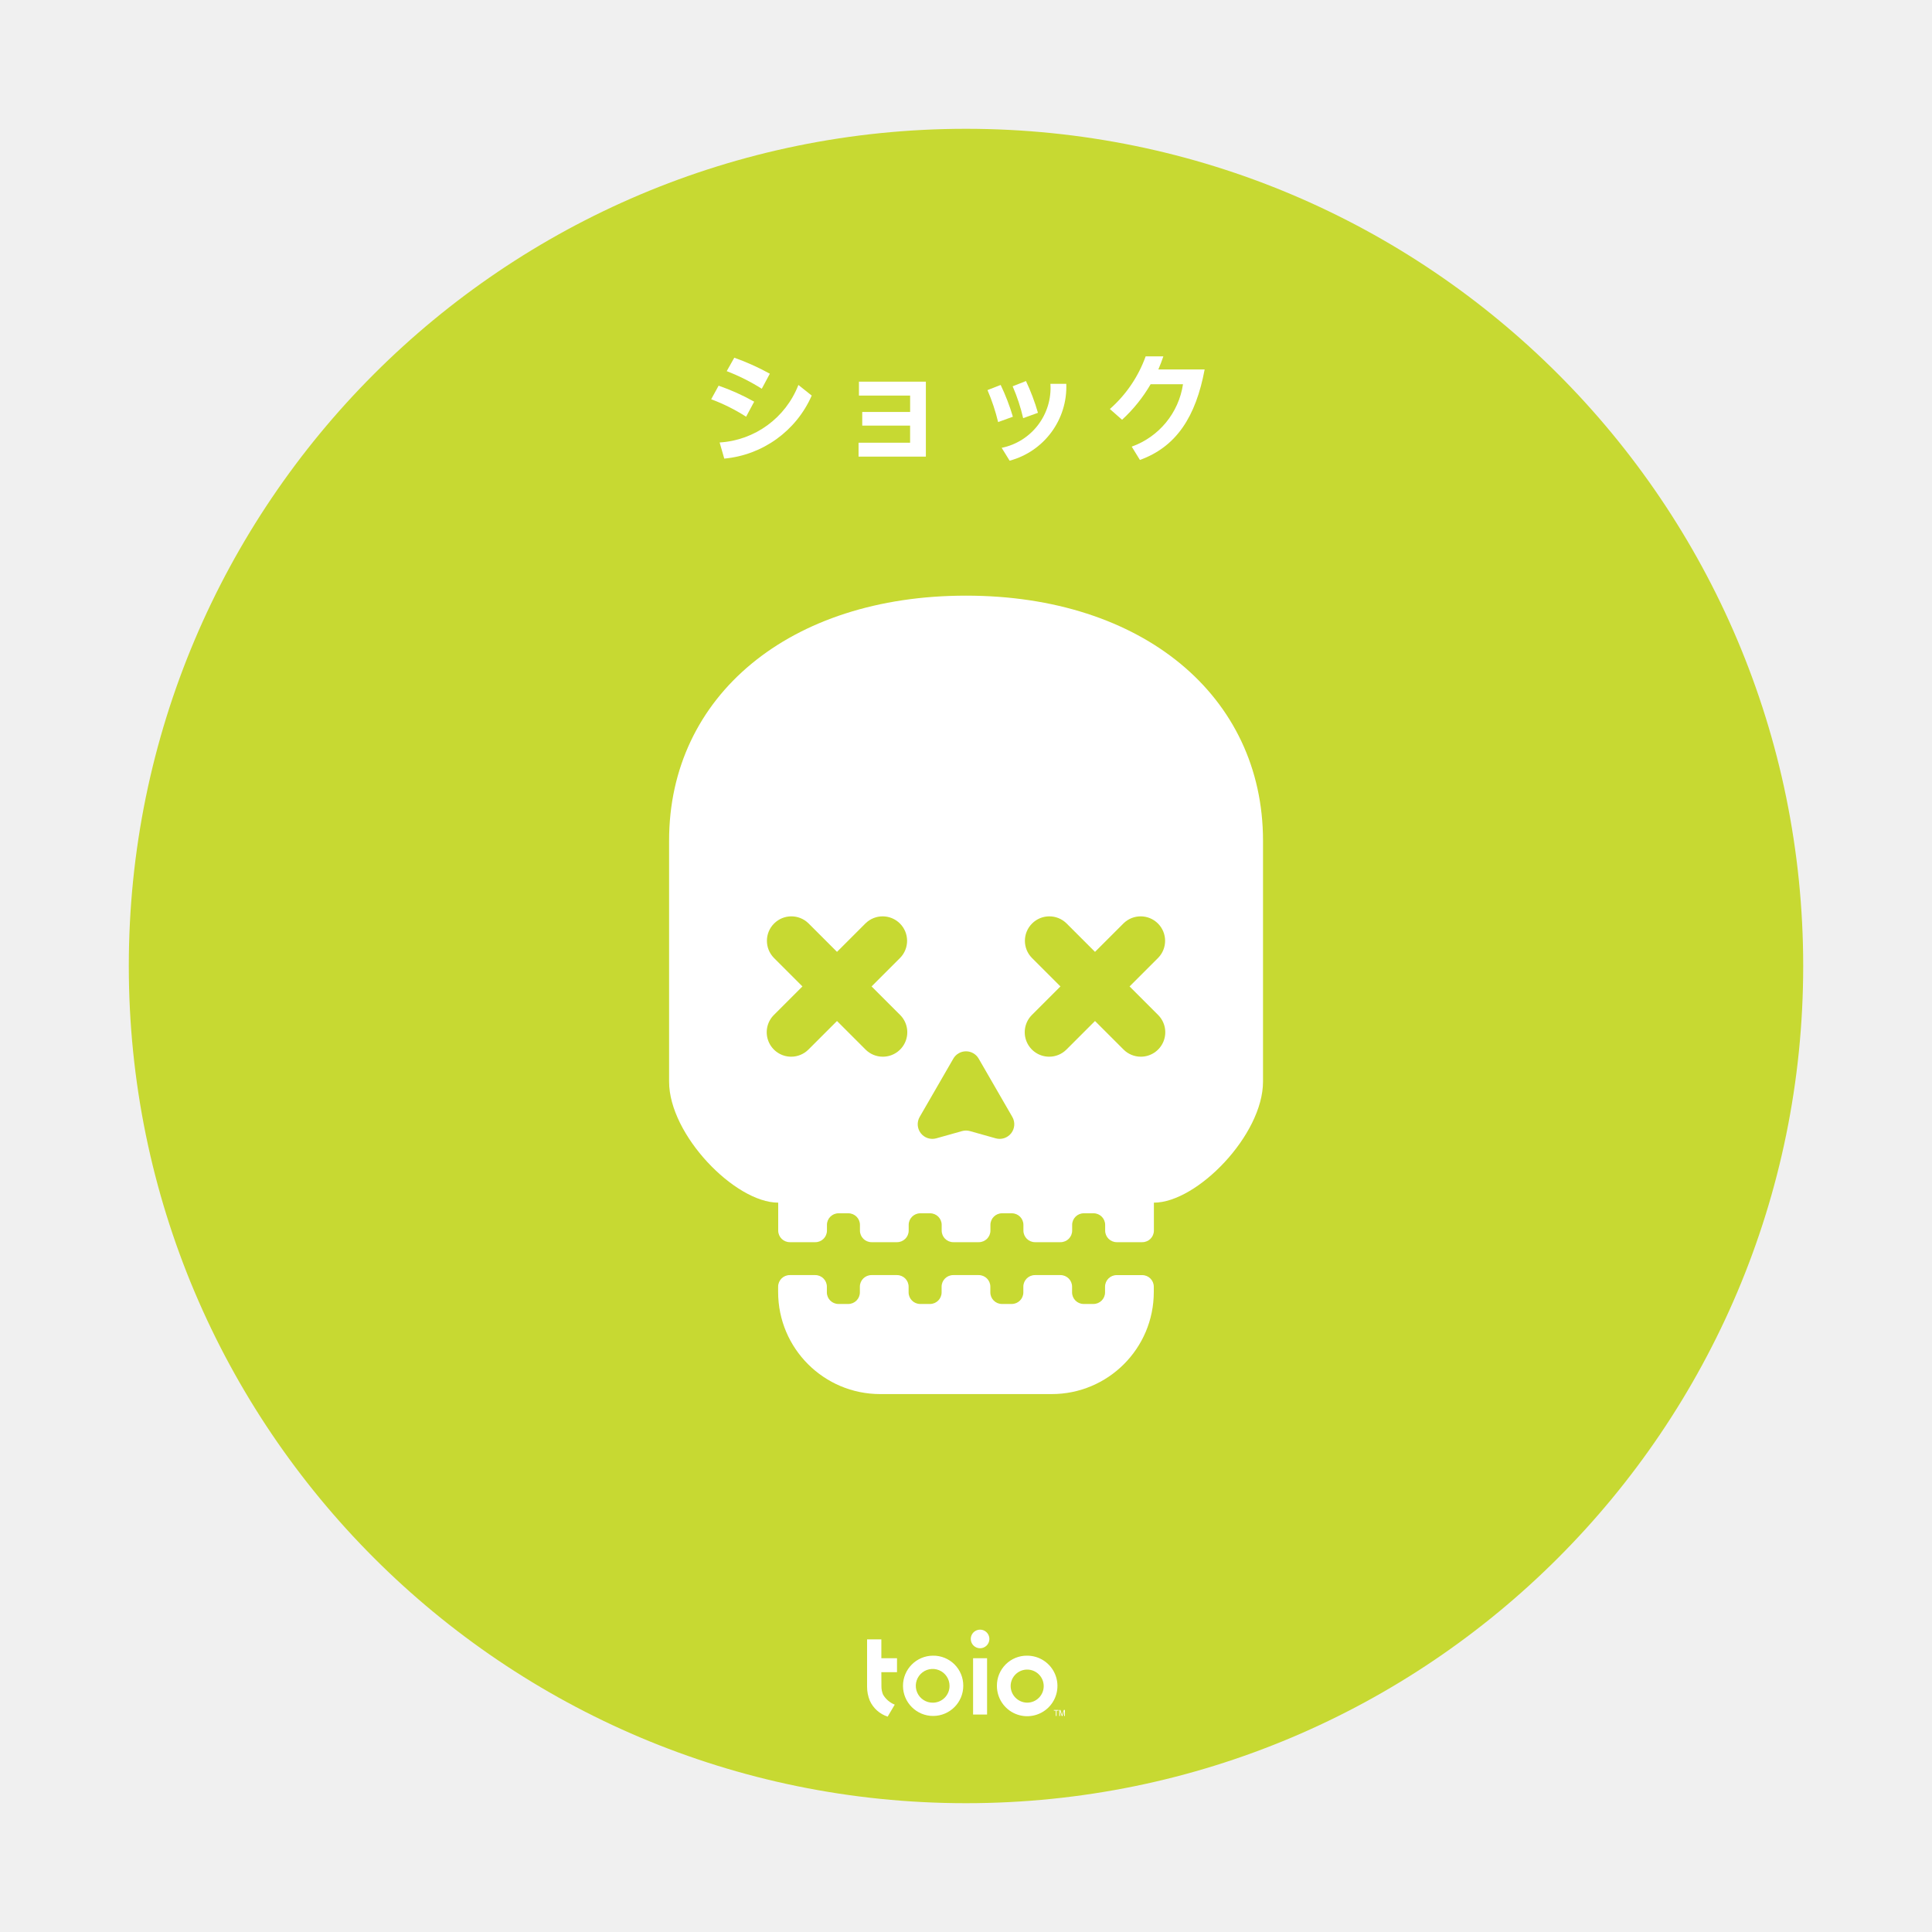
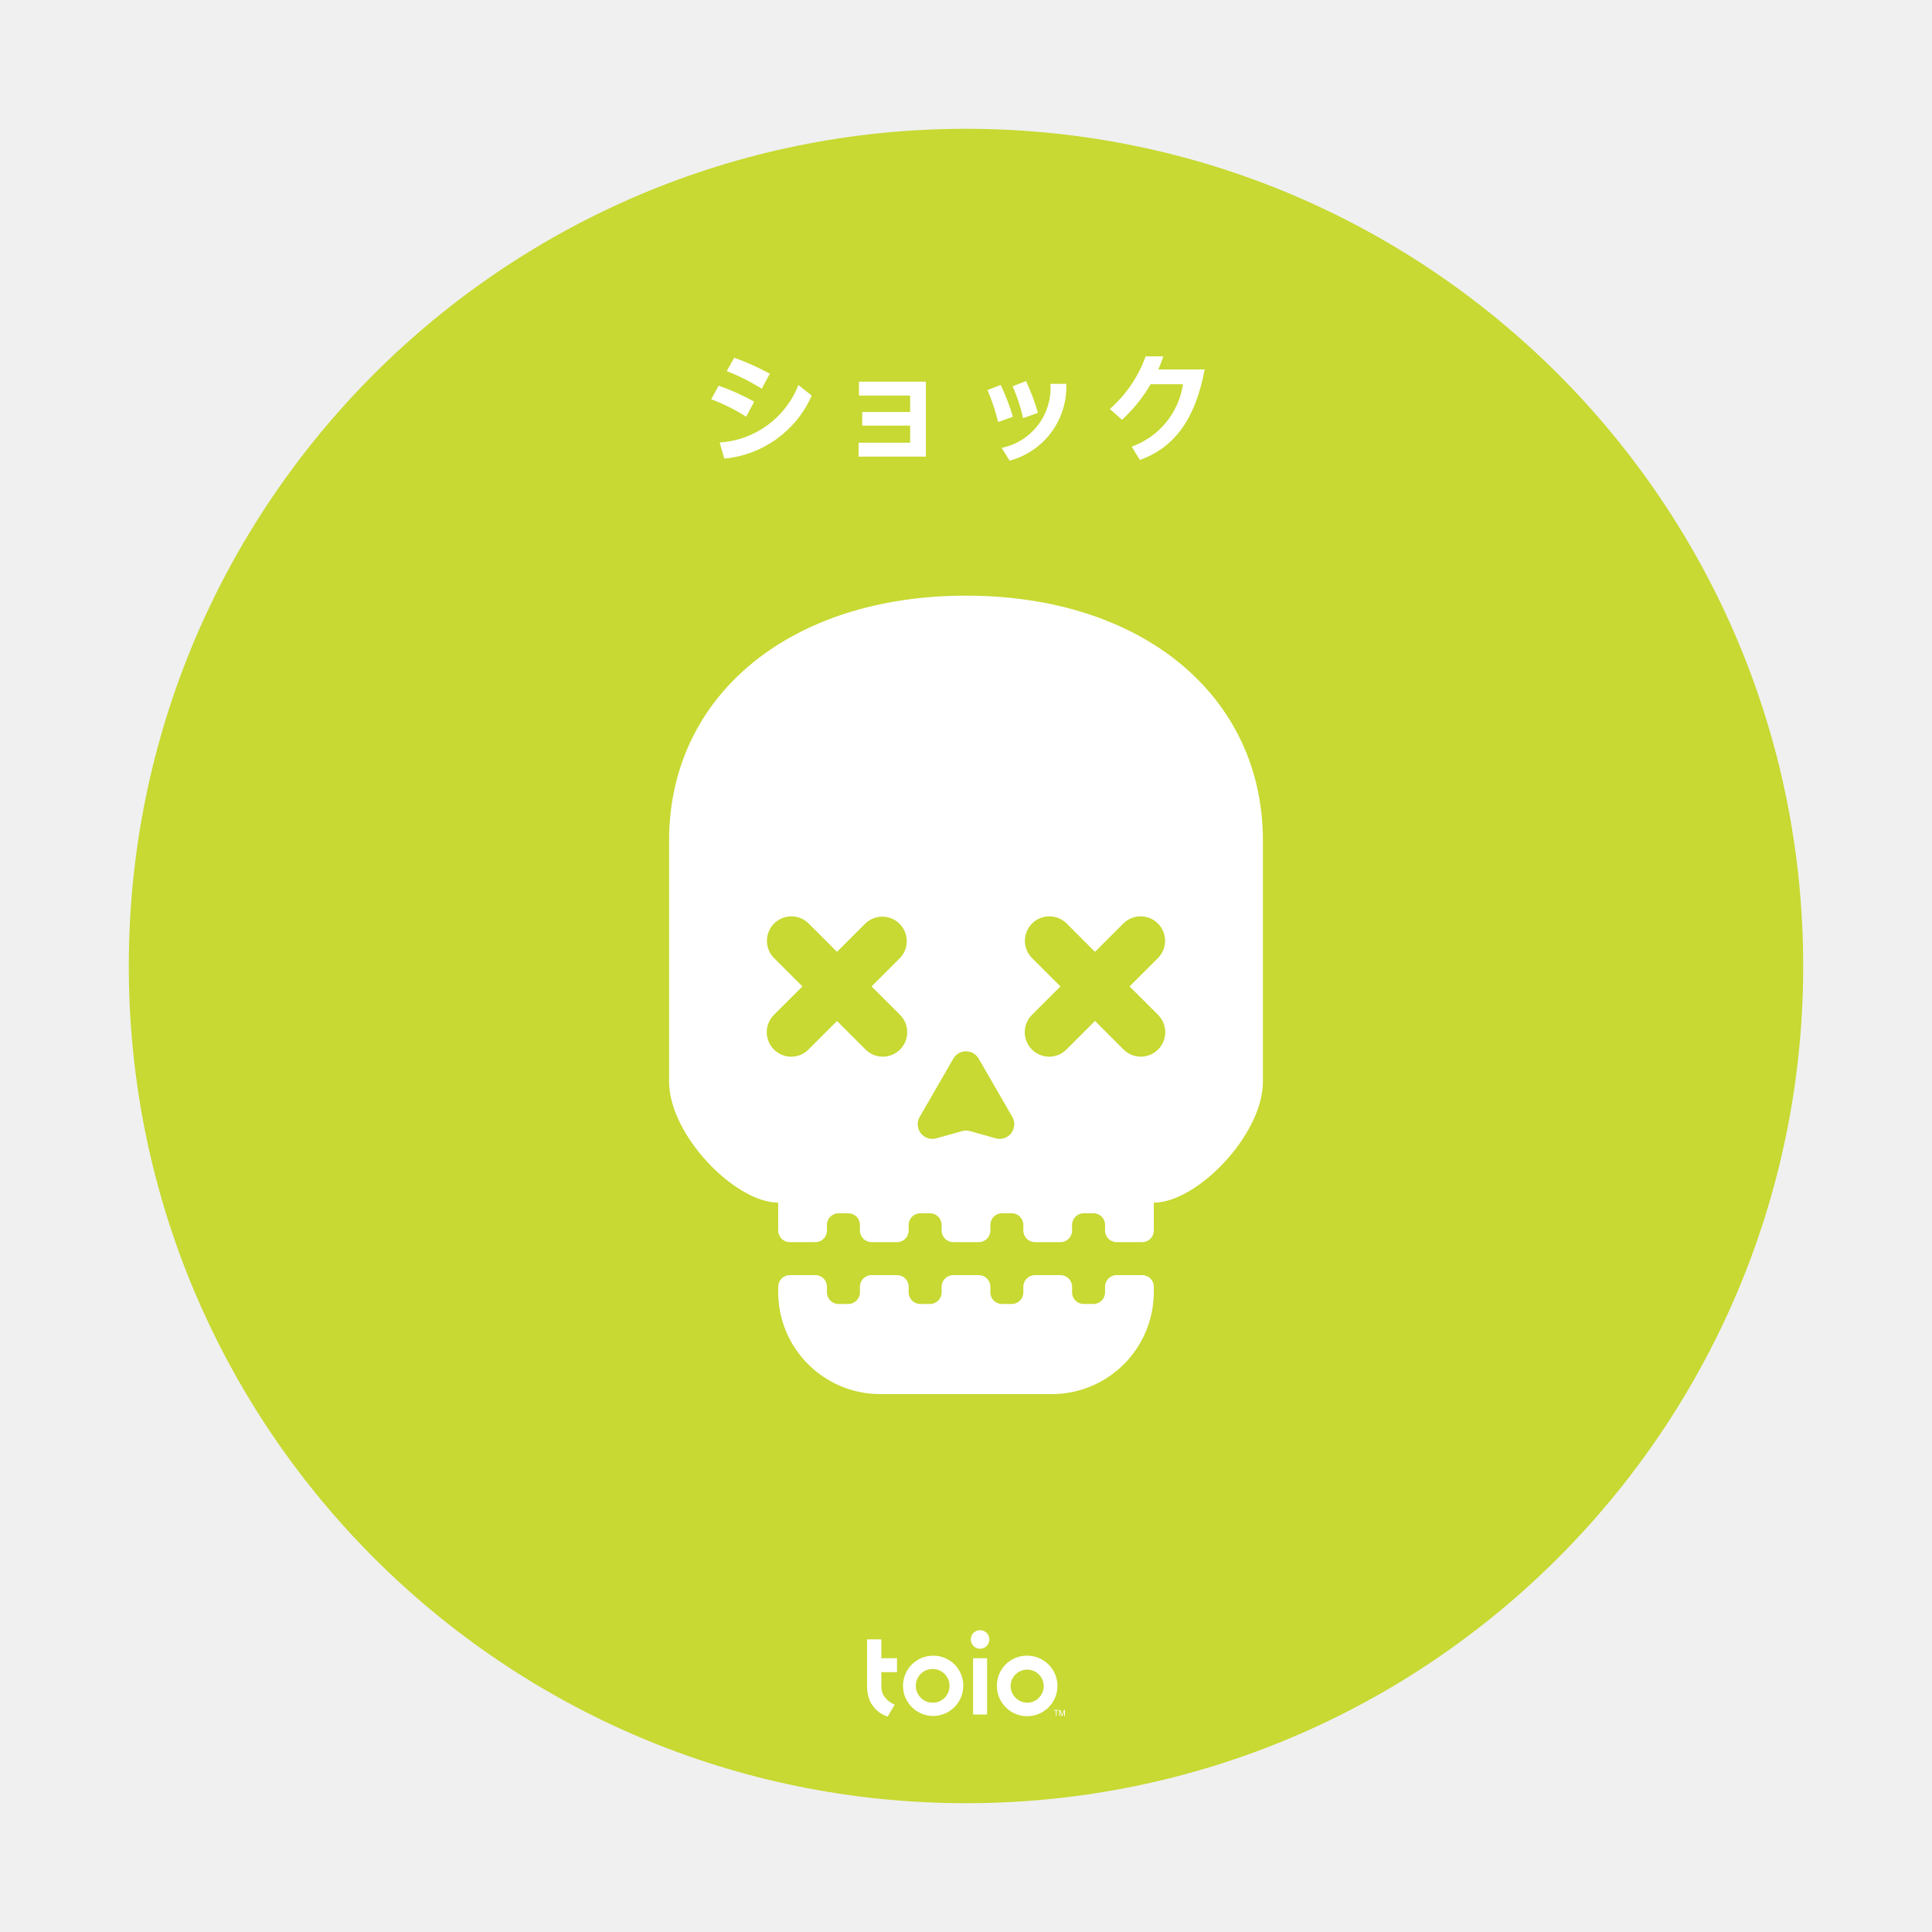
<svg xmlns="http://www.w3.org/2000/svg" viewBox="0 0 75 75">
  <defs>
-     <style>.cls-1{fill:none;}.cls-2{fill:#c7d932;}.cls-3{fill:#fff;}</style>
+     <style>.cls-2{fill:#c7d932}.cls-3{fill:#fff}</style>
  </defs>
  <g id="レイヤー_2" data-name="レイヤー 2">
    <g id="レイヤー_2-2" data-name="レイヤー 2">
      <g id="CIRCLE">
-         <circle class="cls-1" cx="37.5" cy="37.5" r="37.5" />
-         <path class="cls-2" d="M5,37.5a32.5,32.5,0,1,1,32.5,32.5,32.5,32.5,0,0,1-32.5-32.5Z" />
+         <circle cx="37.5" cy="37.5" r="37.5" fill="none" />
+         <path class="cls-2" d="M5 37.5A32.5 32.5 0 1137.5 70 32.5 32.5 0 015 37.5z" />
      </g>
-       <path class="cls-3" d="M28.964,16.177a7.095,7.095,0,0,0-1.356-.678l.289-.527a8.474,8.474,0,0,1,1.38.621ZM28.116,17.803l-.18-.626a3.511,3.511,0,0,0,3.058-2.233l.517.412A4.122,4.122,0,0,1,28.116,17.803Zm1.456-2.712a7.756,7.756,0,0,0-1.361-.683l.294-.522a9.346,9.346,0,0,1,1.38.621Z" />
-       <path class="cls-3" d="M33.472,16.523v-.531h1.859v-.635H33.344v-.541h2.598v2.911H33.329v-.541h2.001v-.664Z" />
-       <path class="cls-3" d="M38.747,16.385a7.736,7.736,0,0,0-.413-1.242l.512-.199a8.369,8.369,0,0,1,.474,1.233Zm.446,1.498-.308-.498a2.374,2.374,0,0,0,1.892-2.484h.616A2.97,2.97,0,0,1,39.193,17.884Zm.526-1.65a7.08,7.08,0,0,0-.408-1.237l.517-.204A8.26,8.26,0,0,1,40.293,16.025Z" />
-       <path class="cls-3" d="M44.967,14.342h1.797c-.341,1.83-1.095,3.001-2.513,3.513l-.318-.517a3.051,3.051,0,0,0,1.991-2.423H44.668a5.902,5.902,0,0,1-1.109,1.38l-.474-.417a4.965,4.965,0,0,0,1.389-2.044H45.161C45.104,14.005,45.038,14.176,44.967,14.342Z" />
-       <path class="cls-3" d="M42.449,50.62h-.381a.45.45,0,0,1-.45-.45v-.221a.45.45,0,0,0-.45-.45h-.992a.45.45,0,0,0-.45.45v.221a.45.45,0,0,1-.45.45h-.381a.45.45,0,0,1-.45-.45v-.221a.45.45,0,0,0-.45-.45h-.992a.45.45,0,0,0-.45.45v.221a.45.45,0,0,1-.45.45h-.381a.45.45,0,0,1-.45-.45v-.221a.45.45,0,0,0-.45-.45h-.992a.45.45,0,0,0-.45.45v.221a.45.45,0,0,1-.45.45h-.381a.45.45,0,0,1-.45-.45v-.221a.45.45,0,0,0-.45-.45h-.992a.45.45,0,0,0-.45.45v.207a3.962,3.962,0,0,0,3.962,3.962h6.655A3.962,3.962,0,0,0,44.79,50.157v-.207a.45.45,0,0,0-.45-.45h-.992a.45.45,0,0,0-.45.45v.221A.45.45,0,0,1,42.449,50.62ZM37.5,23.123c-6.847,0-11.526,3.891-11.526,9.507v9.359c0,2.069,2.561,4.698,4.236,4.698v1.084a.45.45,0,0,0,.45.45h.992a.45.45,0,0,0,.45-.45v-.221a.45.45,0,0,1,.45-.45h.381a.45.45,0,0,1,.45.45v.221a.45.45,0,0,0,.45.45h.992a.45.45,0,0,0,.45-.45v-.221a.45.45,0,0,1,.45-.45h.381a.45.45,0,0,1,.45.45v.221a.45.45,0,0,0,.45.45h.992a.45.45,0,0,0,.45-.45v-.221a.45.45,0,0,1,.45-.45h.381a.45.45,0,0,1,.45.45v.221a.45.45,0,0,0,.45.45h.992a.45.45,0,0,0,.45-.45v-.221a.45.45,0,0,1,.45-.45h.381a.45.45,0,0,1,.45.45v.221a.45.45,0,0,0,.45.45h.992a.45.45,0,0,0,.45-.45v-1.084c1.675,0,4.236-2.629,4.236-4.698V32.63C49.026,27.014,44.347,23.123,37.5,23.123Z" />
-       <path class="cls-2" d="M37.008,41.096l-1.307,2.264a.568.568,0,0,0,.645.83l1-.281a.568.568,0,0,1,.308,0l1.0.281a.568.568,0,0,0,.645-.83L37.992,41.096A.568.568,0,0,0,37.008,41.096Z" />
-       <path class="cls-2" d="M34.271,41.021a.945.945,0,0,1-.671-.278L30.042,37.185a.949.949,0,0,1,1.342-1.342l3.559,3.558a.949.949,0,0,1-.671,1.62Z" />
-       <path class="cls-2" d="M30.713,41.021a.949.949,0,0,1-.671-1.62l3.559-3.558a.949.949,0,0,1,1.342,1.342l-3.559,3.558A.945.945,0,0,1,30.713,41.021Z" />
-       <path class="cls-2" d="M44.287,41.021a.945.945,0,0,1-.671-.278l-3.559-3.558a.949.949,0,0,1,1.342-1.342l3.559,3.558a.949.949,0,0,1-.671,1.62Z" />
-       <path class="cls-2" d="M40.729,41.021a.949.949,0,0,1-.671-1.62l3.559-3.558a.949.949,0,0,1,1.342,1.342l-3.559,3.558A.945.945,0,0,1,40.729,41.021Z" />
-       <path class="cls-3" d="M39.233,65.443a.642.642,0,1,1,.642.654.649.649,0,0,1-.642-.654m-.533,0A1.175,1.175,0,1,0,39.875,64.273a1.16,1.16,0,0,0-1.175,1.17" />
-       <path class="cls-3" d="M36.219,66.098a.655.655,0,1,1,.642-.654.649.649,0,0,1-.642.654m0-1.825a1.17,1.17,0,1,0,1.175,1.17A1.16,1.16,0,0,0,36.219,64.273" />
-       <path class="cls-3" d="M34.214,64.915h.608v-.543h-.608v-.732h-.554v1.832a1.412,1.412,0,0,0,.108.553,1.147,1.147,0,0,0,.691.614l.275-.465a.922.922,0,0,1-.456-.393.832.832,0,0,1-.061-.322c0-.057-.001-.178-.001-.178Z" />
-       <path class="cls-3" d="M37.686,63.643a.361.361,0,0,0,.721,0,.361.361,0,1,0-.721,0" />
-       <rect class="cls-3" x="37.775" y="64.372" width="0.543" height="2.186" />
-       <polygon class="cls-3" points="40.987 66.407 40.91 66.407 40.91 66.381 41.092 66.381 41.092 66.407 41.016 66.407 41.016 66.614 40.987 66.614 40.987 66.407" />
-       <polygon class="cls-3" points="41.216 66.614 41.152 66.425 41.152 66.614 41.122 66.614 41.122 66.381 41.164 66.381 41.231 66.579 41.298 66.381 41.34 66.381 41.34 66.614 41.31 66.614 41.31 66.425 41.246 66.614 41.216 66.614" />
+       <path class="cls-3" d="M28.964 16.177a7.095 7.095 0 00-1.356-.678l.29-.527a8.474 8.474 0 011.38.621zm-.848 1.626l-.18-.626a3.511 3.511 0 003.058-2.233l.517.412a4.122 4.122 0 01-3.395 2.447zm1.455-2.712a7.756 7.756 0 00-1.36-.683l.293-.521a9.346 9.346 0 011.38.62zM33.472 16.523v-.531h1.859v-.636h-1.987v-.54h2.598v2.911H33.33v-.54h2.002v-.664zM38.747 16.385a7.736 7.736 0 00-.412-1.242l.512-.199a8.369 8.369 0 01.474 1.233zm.446 1.499l-.308-.498a2.374 2.374 0 001.892-2.485h.616a2.97 2.97 0 01-2.2 2.983zm.526-1.65a7.08 7.08 0 00-.407-1.238l.516-.204a8.26 8.26 0 01.465 1.233zM44.967 14.342h1.797c-.342 1.83-1.096 3.001-2.513 3.513l-.318-.517a3.051 3.051 0 001.991-2.423h-1.256a5.902 5.902 0 01-1.11 1.38l-.474-.417a4.965 4.965 0 001.39-2.044h.687c-.057.171-.123.342-.194.508zM42.449 50.62h-.381a.45.45 0 01-.45-.45v-.22a.45.45 0 00-.45-.45h-.992a.45.45 0 00-.45.45v.22a.45.45 0 01-.45.45h-.38a.45.45 0 01-.45-.45v-.22a.45.45 0 00-.45-.45h-.992a.45.45 0 00-.45.45v.22a.45.45 0 01-.45.45h-.38a.45.45 0 01-.45-.45v-.22a.45.45 0 00-.45-.45h-.992a.45.45 0 00-.45.45v.22a.45.45 0 01-.45.45h-.38a.45.45 0 01-.45-.45v-.22a.45.45 0 00-.45-.45h-.992a.45.45 0 00-.45.45v.207a3.962 3.962 0 003.962 3.962h6.656a3.962 3.962 0 003.962-3.962v-.207a.45.45 0 00-.45-.45h-.992a.45.45 0 00-.45.45v.22a.45.45 0 01-.45.45zM37.5 23.123c-6.847 0-11.526 3.891-11.526 9.507v9.358c0 2.07 2.561 4.698 4.236 4.698v1.084a.45.45 0 00.45.45h.992a.45.45 0 00.45-.45v-.22a.45.45 0 01.45-.45h.38a.45.45 0 01.45.45v.22a.45.45 0 00.45.45h.992a.45.45 0 00.45-.45v-.22a.45.45 0 01.45-.45h.38a.45.45 0 01.45.45v.22a.45.45 0 00.45.45h.992a.45.45 0 00.45-.45v-.22a.45.45 0 01.45-.45h.38a.45.45 0 01.45.45v.22a.45.45 0 00.45.45h.992a.45.45 0 00.45-.45v-.22a.45.45 0 01.45-.45h.38a.45.45 0 01.45.45v.22a.45.45 0 00.45.45h.992a.45.45 0 00.45-.45v-1.084c1.675 0 4.236-2.629 4.236-4.698V32.63c0-5.616-4.68-9.507-11.526-9.507z" />
+       <path class="cls-2" d="M37.008 41.096l-1.307 2.264a.568.568 0 00.646.83l1-.281a.568.568 0 01.307 0l1 .281a.568.568 0 00.645-.83l-1.307-2.264a.568.568 0 00-.984 0zM34.271 41.02a.945.945 0 01-.67-.278l-3.559-3.557a.949.949 0 011.342-1.342l3.558 3.557a.95.95 0 01-.67 1.62z" />
+       <path class="cls-2" d="M30.713 41.02a.95.95 0 01-.671-1.62l3.559-3.557a.949.949 0 011.341 1.342l-3.558 3.557a.945.945 0 01-.671.279zM44.287 41.02a.945.945 0 01-.67-.278l-3.56-3.557a.949.949 0 011.342-1.342l3.559 3.557a.95.95 0 01-.67 1.62z" />
+       <path class="cls-2" d="M40.729 41.02a.95.95 0 01-.671-1.62l3.558-3.557a.949.949 0 011.342 1.342l-3.559 3.557a.945.945 0 01-.67.279z" />
+       <path class="cls-3" d="M39.233 65.443a.642.642 0 11.642.655.649.649 0 01-.642-.655m-.533 0a1.175 1.175 0 101.175-1.17 1.16 1.16 0 00-1.175 1.17M36.22 66.098a.655.655 0 11.641-.655.65.65 0 01-.642.655m0-1.825a1.17 1.17 0 101.175 1.17 1.16 1.16 0 00-1.175-1.17M34.214 64.915h.608v-.543h-.608v-.732h-.554v1.832a1.412 1.412 0 00.107.553 1.147 1.147 0 00.692.613l.274-.465a.922.922 0 01-.456-.393.832.832 0 01-.062-.322v-.178zM37.686 63.643a.36.36 0 00.722 0 .36.36 0 10-.722 0M37.775 64.372h.543v2.186h-.543zM40.987 66.407h-.077v-.026h.182v.026h-.076v.207h-.029v-.207zM41.216 66.614l-.064-.189v.189h-.03v-.233h.042l.067.198.067-.198h.042v.233h-.03v-.189l-.064.189h-.03z" />
    </g>
  </g>
</svg>
